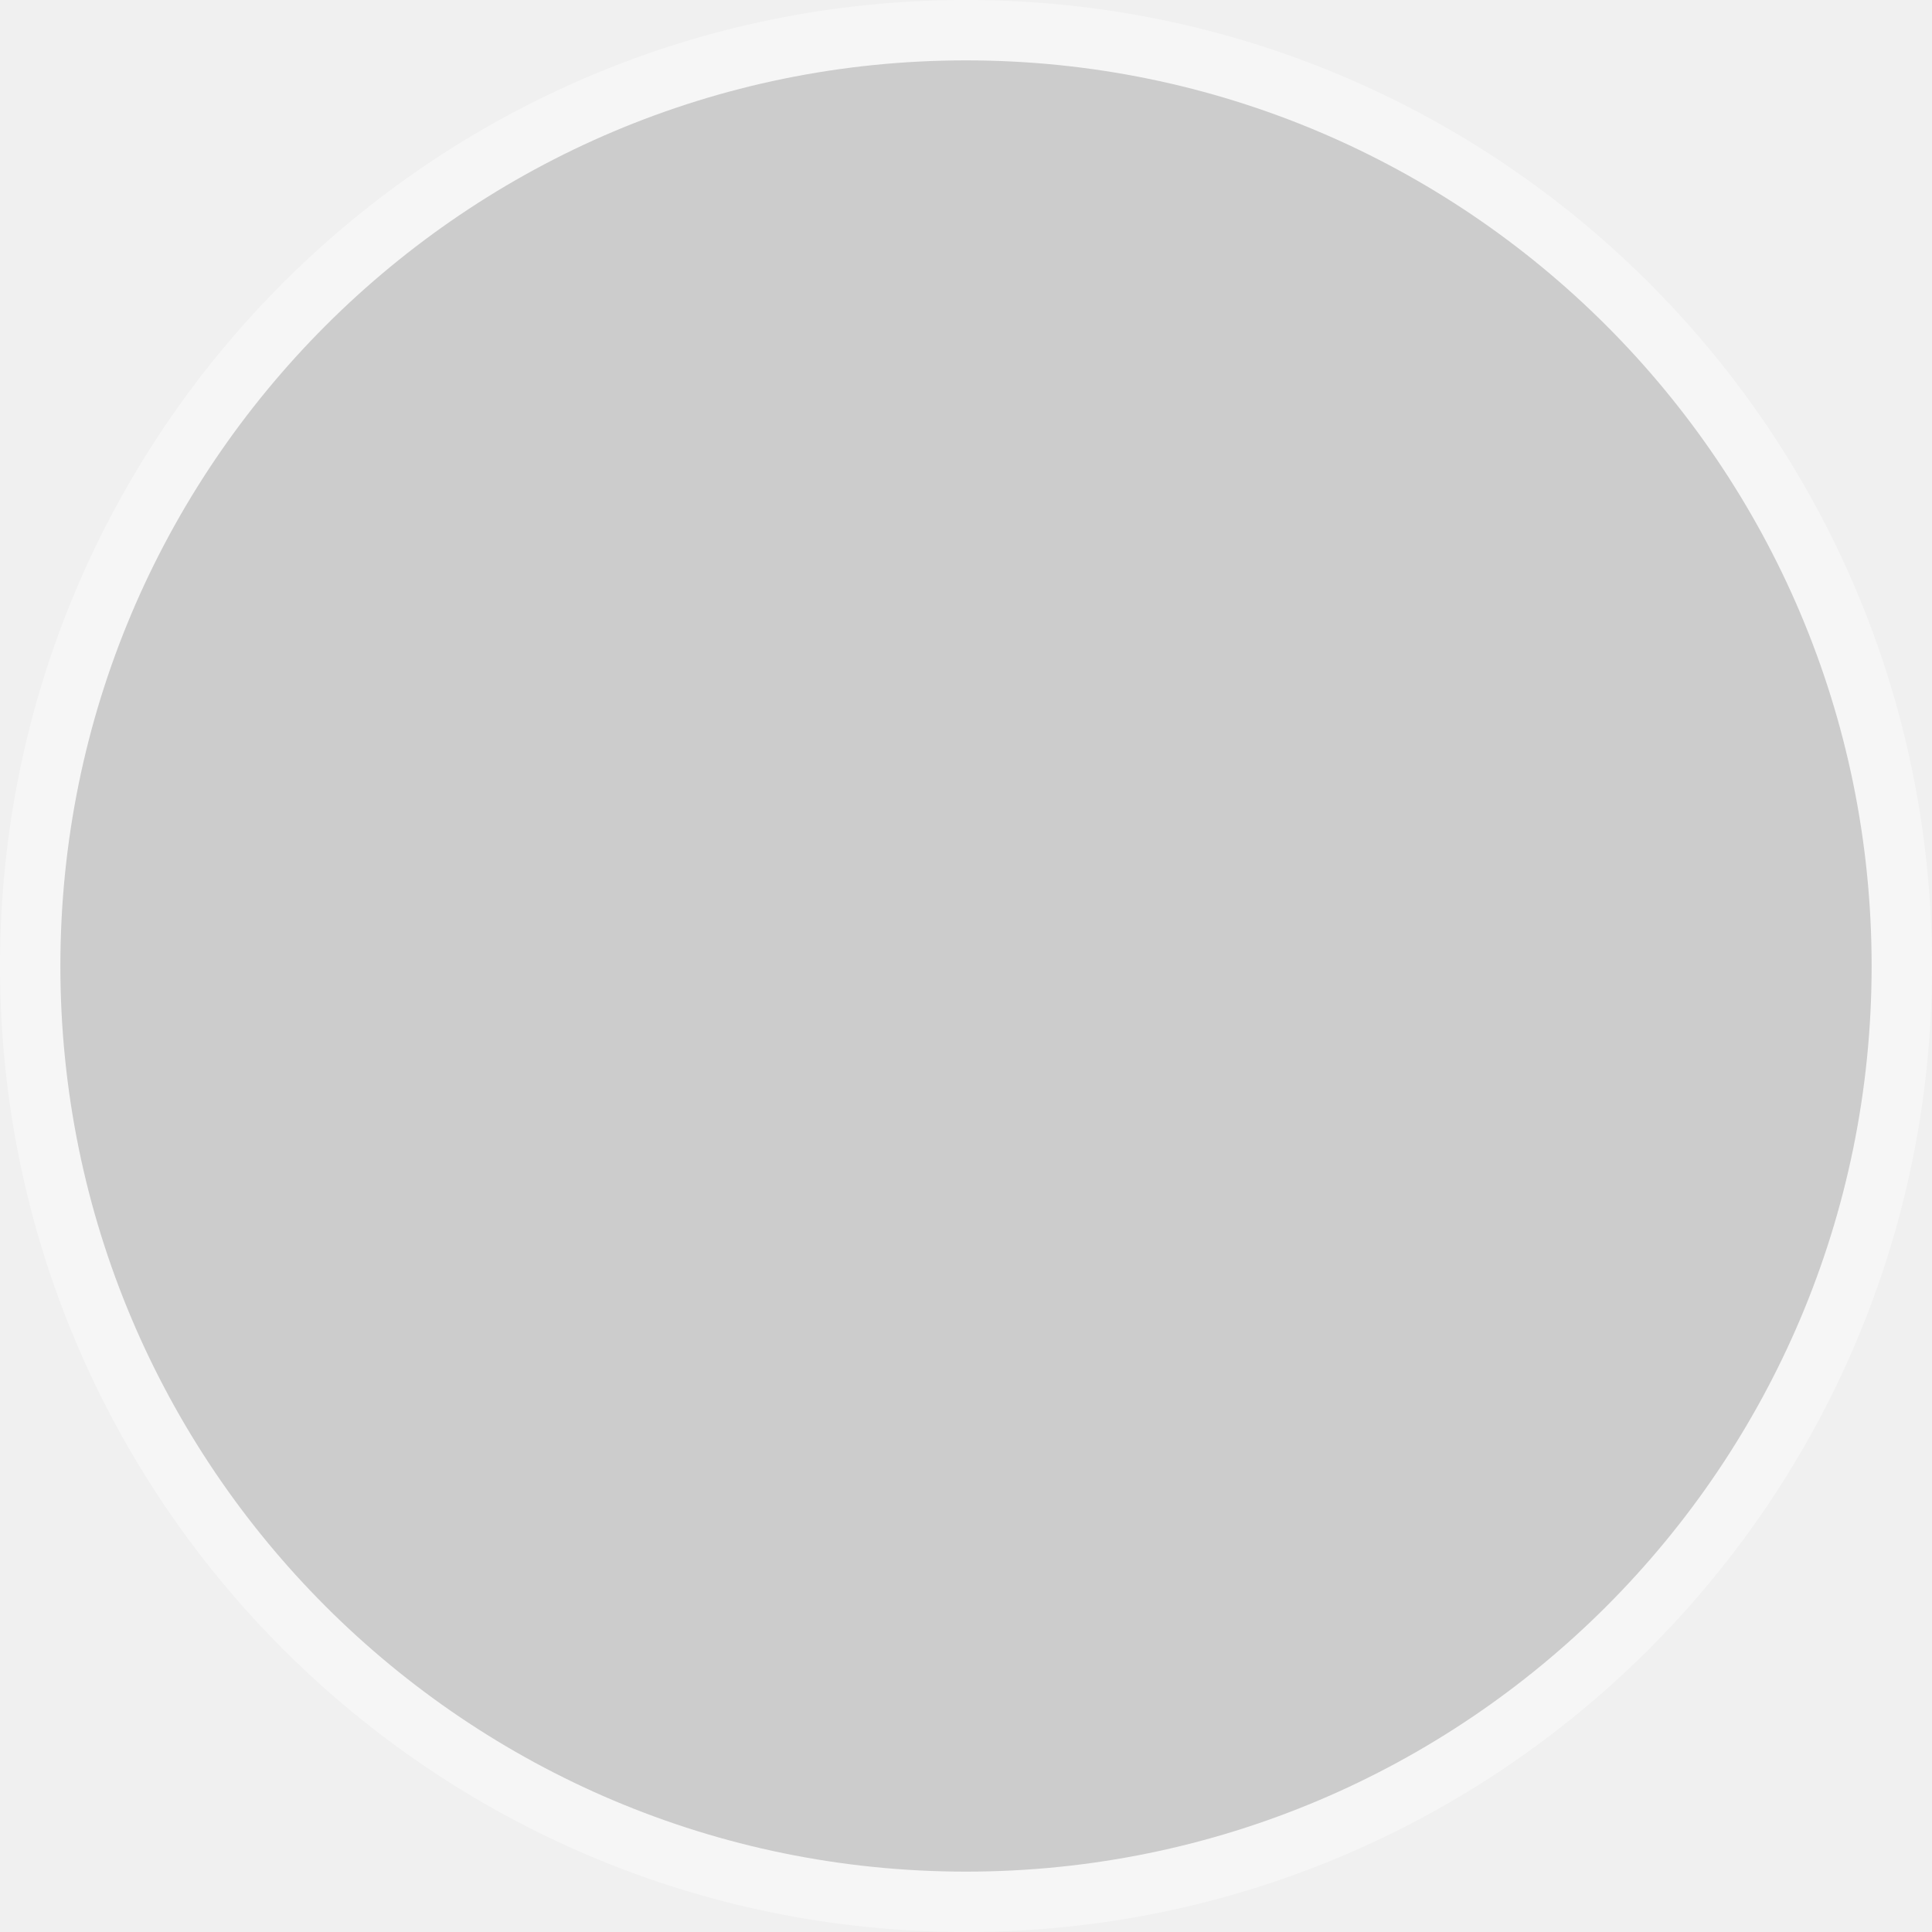
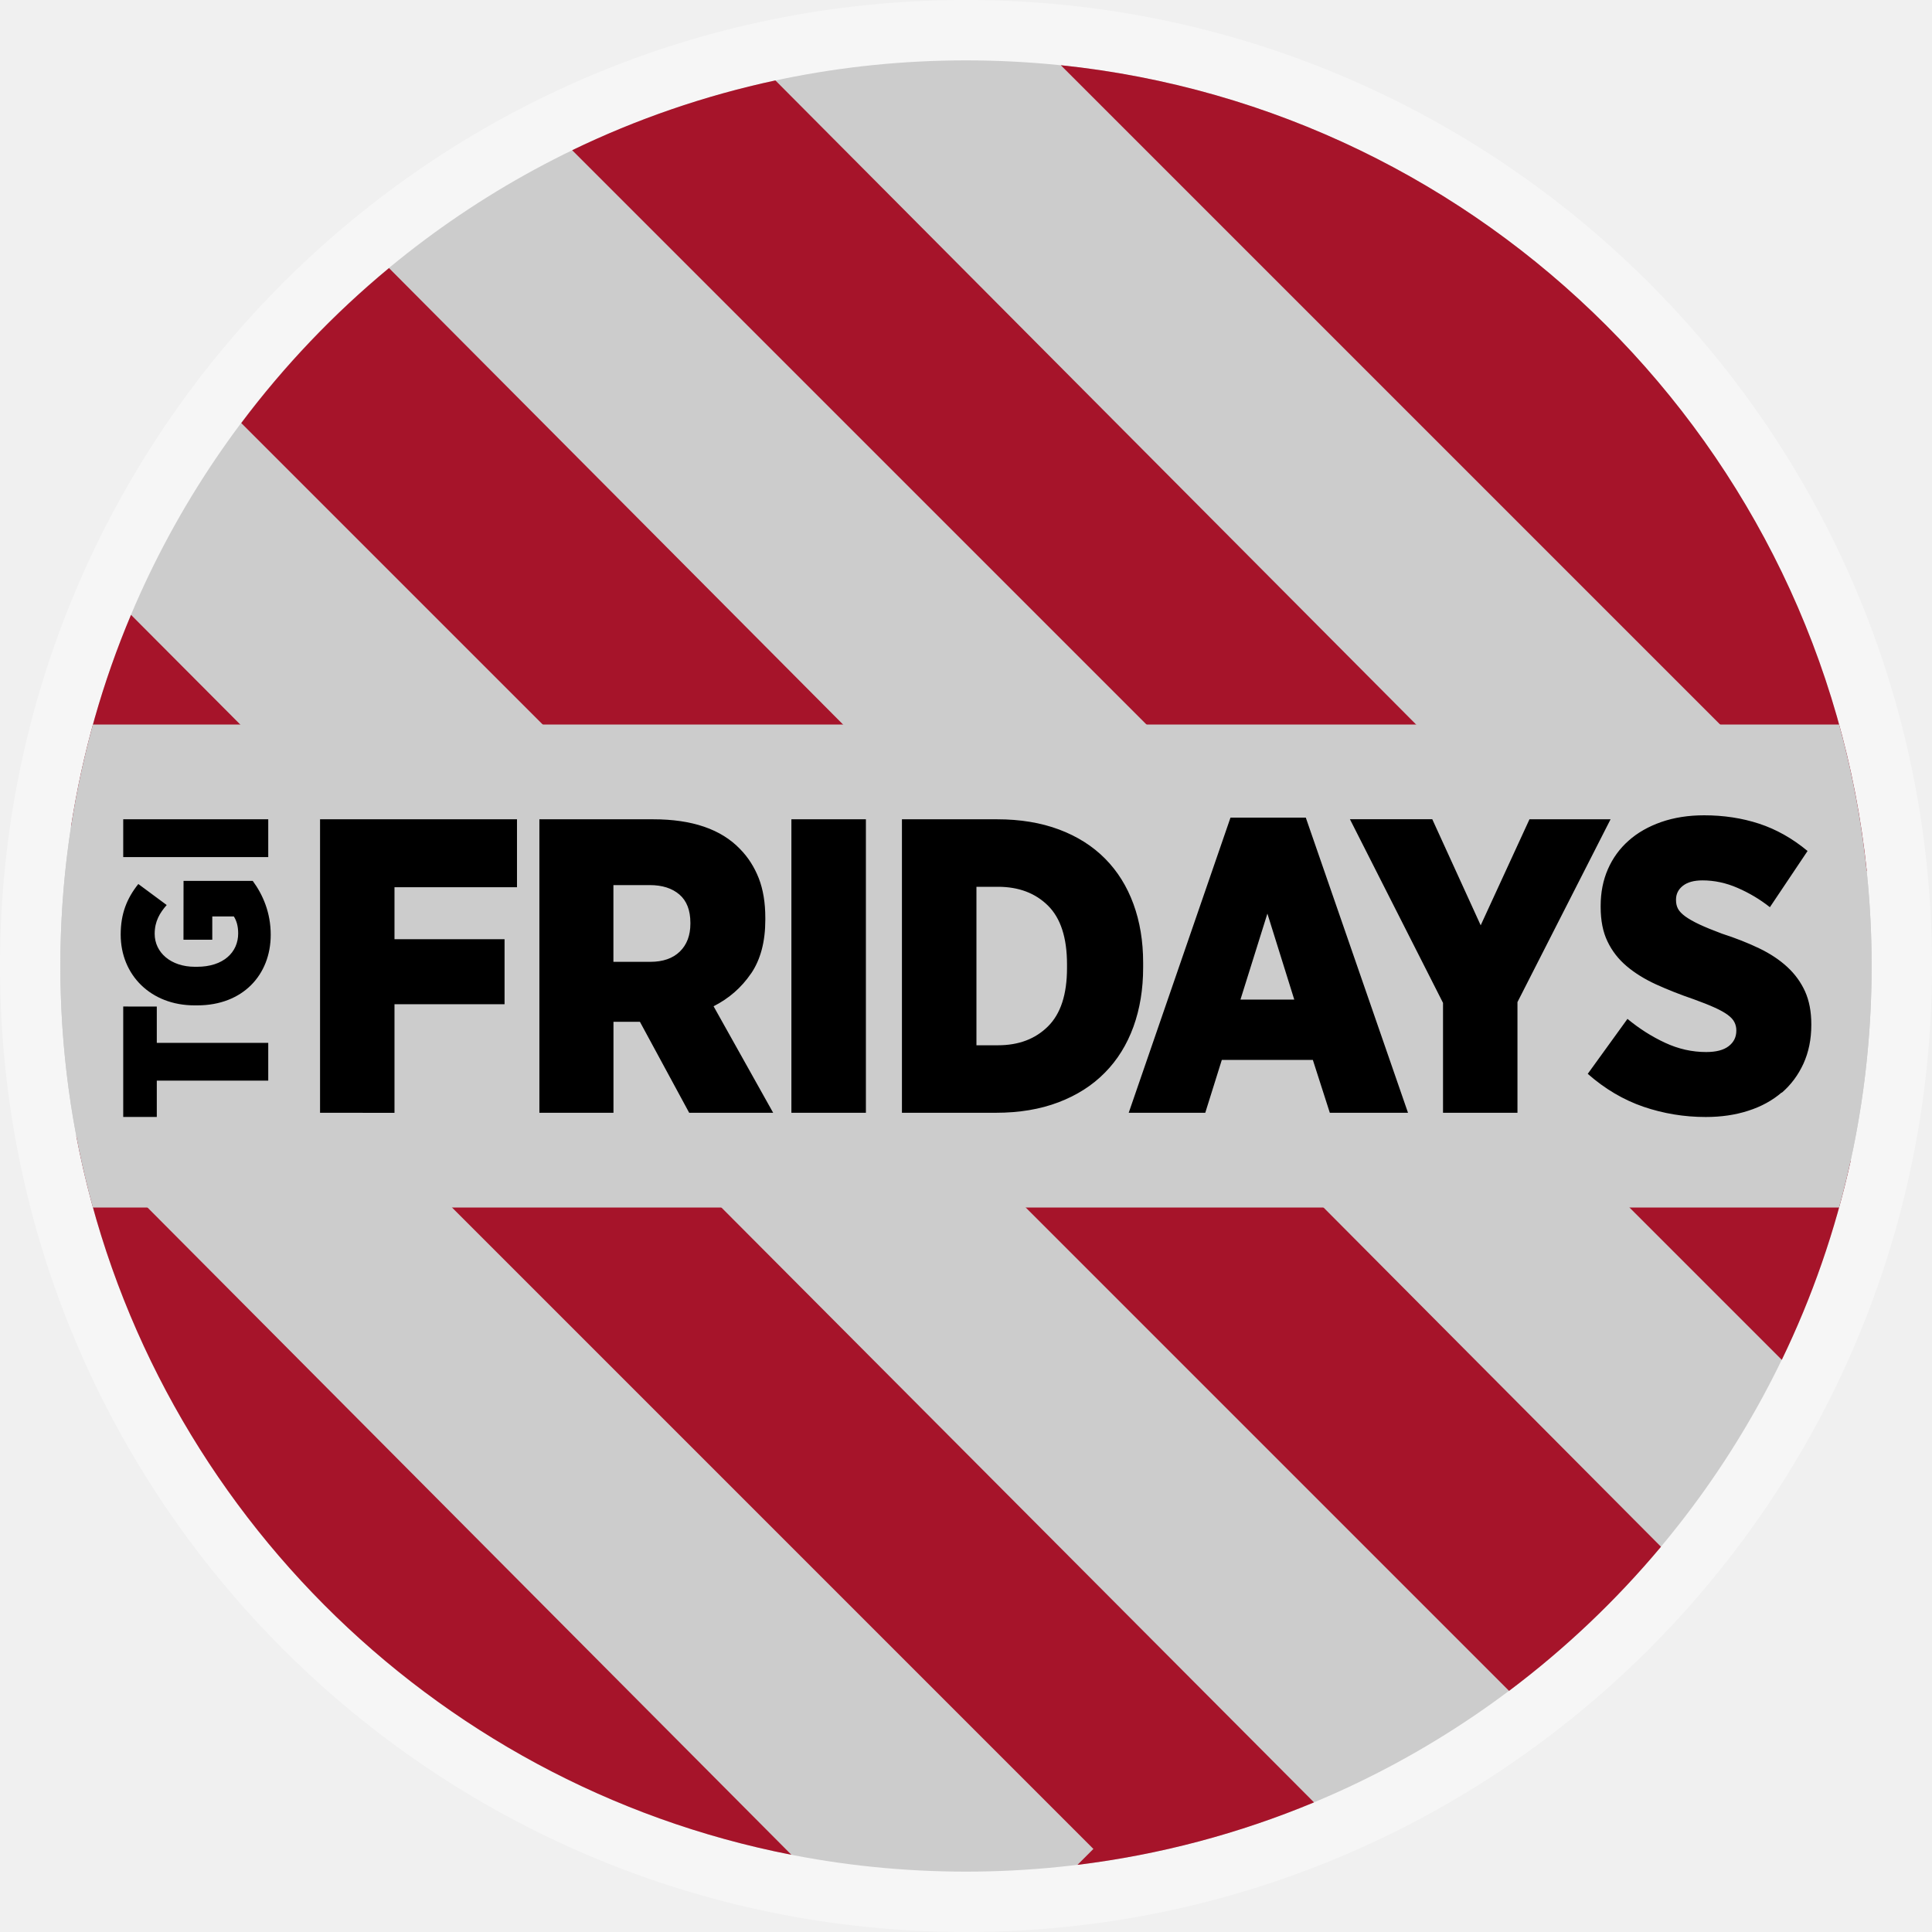
- <svg xmlns:xlink="http://www.w3.org/1999/xlink" height="32" viewBox="0 0 32 32" width="32">
-   <defs>
-     <circle id="a" cx="16" cy="16" r="15" />
-     <mask id="b" fill="#fff">
-       <use fill="none" xlink:href="#a" />
-     </mask>
-   </defs>
+ <svg width="32" height="32" viewBox="0 0 32 32">
  <g fill="none" fill-rule="evenodd">
-     <circle cx="16" cy="16" fill="#fff" fill-opacity=".4" r="16" />
-     <use fill="#ccc" xlink:href="#a" />
-     <path d="m31.554 39.68-36.553-36.693 2.487-2.487 36.623 36.623zm-1-11-26.553-26.693 2.487-2.487 26.623 26.623zm8-1.5-26.553-26.693 2.487-2.487 26.623 26.623zm7.5-3-26.553-26.693 2.487-2.487 26.623 26.623zm-30.501 9-26.553-26.693 2.487-2.487 26.623 26.623z" fill="#a6142a" mask="url(#b)" />
-     <path d="m1 12h30v8h-30z" fill="#ccc" mask="url(#b)" />
-     <path d="m5.301 18.431v-4.861h3.262v1.125h-2.029v.861h1.823v1.077h-1.823v1.799zm7.138-2.306c-.158.232-.364.412-.62.542l.987 1.764h-1.391l-.816-1.507h-.438v1.507h-1.227v-4.861h1.885c.644 0 1.124.164 1.439.493.132.134.235.295.309.482.073.188.109.406.109.657v.034c0 .361-.079.658-.236.889zm-1.004-.826v-.014c0-.208-.061-.365-.182-.469-.121-.104-.285-.156-.49-.156h-.603v1.271h.61c.21 0 .374-.057.49-.17.116-.113.175-.267.175-.462zm1.673 3.132v-4.861h1.234v4.861zm5.826-2.403c0 .357-.054.683-.161.979-.108.296-.265.55-.473.76-.207.211-.463.374-.767.49-.304.116-.65.174-1.038.174h-1.556v-4.861h1.576c.384 0 .727.057 1.028.17s.555.274.761.482c.206.208.362.458.469.75.107.292.161.616.161.972zm-1.261.007v-.063c0-.44-.105-.764-.315-.972-.21-.208-.486-.312-.829-.312h-.356v2.625h.356c.343 0 .619-.104.829-.313.21-.208.315-.53.315-.965zm2.708-2.493h1.247l1.693 4.889h-1.295l-.281-.875h-1.508l-.274.875h-1.268zm.165 3.014h.891l-.445-1.424zm4.787-2.986h1.343l-1.542 3.028v1.833h-1.233v-1.82l-1.542-3.042h1.364l.802 1.757zm4.177 4.525c-.153.132-.337.233-.552.302-.215.07-.45.104-.706.104-.356 0-.701-.057-1.032-.17-.331-.114-.638-.295-.922-.545l.658-.91c.196.162.404.294.624.396.219.102.445.153.679.153.165 0 .289-.032.373-.097.085-.065.127-.151.127-.257v-.007c0-.046-.01-.09-.031-.132-.02-.042-.057-.082-.109-.121-.053-.039-.125-.08-.216-.121-.092-.042-.208-.088-.349-.139-.229-.078-.436-.161-.624-.246-.187-.086-.35-.186-.487-.302-.137-.116-.243-.252-.318-.41-.076-.157-.113-.347-.113-.569v-.021c0-.222.04-.425.12-.607.08-.183.194-.34.343-.472.148-.132.329-.235.541-.309.213-.074.449-.111.709-.111.324 0 .628.046.912.139.283.093.55.243.802.452l-.624.931c-.164-.13-.343-.236-.534-.319-.192-.084-.386-.125-.582-.125-.142 0-.25.03-.326.09-.076.06-.113.137-.113.229v.007c0 .056.011.104.034.146.023.042.063.083.12.125.057.041.135.086.233.132.098.046.223.097.373.153.229.074.434.155.617.243.183.088.338.191.466.309.128.118.226.254.295.406.068.153.103.333.103.542v.014c0 .236-.044.449-.13.639-.087.19-.207.351-.36.483zm-26.913-1.423v.601h1.846v.626h-1.846v.601h-.556v-1.829zm.443-2.082h1.146c.168.229.298.525.298.893 0 .664-.463 1.169-1.215 1.169h-.048c-.721 0-1.222-.501-1.222-1.172 0-.348.103-.601.292-.838l.47.348c-.113.129-.199.268-.199.477 0 .31.268.546.666.546h.034c.439 0 .683-.24.683-.553 0-.122-.028-.212-.072-.281h-.357v.386h-.477zm-.999-.394v-.626h2.402v.626z" fill="#000" mask="url(#b)" />
+     <circle cx="16" cy="16" r="16" fill="#fff" fill-opacity=".4" />
+     <circle cx="16" cy="16" r="15" fill="#ccc" />
+     <path fill="#a6142a" d="m1.177 13.69c.189-1.224.526-2.399.993-3.506l19.594 19.669c-1.232.513-2.546.867-3.918 1.035l.264-.264zm.087 5.125c1.14 6.001 5.854 10.736 11.844 11.906zm11.579-17.483 17.808 17.902c-.253 1.152-.638 2.253-1.139 3.289l-20.035-20.035c1.059-.512 2.187-.903 3.366-1.156zm4.727-.252 13.35 13.35c-.731-7.031-6.319-12.619-13.35-13.35zm-11.128 3.359 21.069 21.18c-.744.889-1.588 1.69-2.516 2.387l-20.999-20.999c.712-.949 1.534-1.811 2.447-2.567z" />
+     <path fill="#ccc" d="m1.539 20c-.351-1.273-.539-2.615-.539-4s.188-2.727.539-4h28.922c.351 1.273.539 2.615.539 4s-.188 2.727-.539 4z" />
+     <path fill="#000" d="m5.301 18.431v-4.861h3.262v1.125h-2.029v.861h1.823v1.077h-1.823v1.799zm7.138-2.306c-.158.232-.364.412-.62.542l.987 1.764h-1.391l-.816-1.507h-.438v1.507h-1.227v-4.861h1.885c.644 0 1.124.164 1.439.493.132.134.235.295.309.482.073.188.109.406.109.657v.034c0 .361-.079.658-.236.889zm-1.004-.826v-.014c0-.208-.061-.365-.182-.469-.121-.104-.285-.156-.49-.156h-.603v1.271h.61c.21 0 .374-.057.49-.17.116-.113.175-.267.175-.462zm1.673 3.132v-4.861h1.234v4.861zm5.826-2.403c0 .357-.054.683-.161.979-.108.296-.265.55-.473.76-.207.211-.463.374-.767.49-.304.116-.65.174-1.038.174h-1.556v-4.861h1.576c.384 0 .727.057 1.028.17s.555.274.761.482c.206.208.362.458.469.75.107.292.161.616.161.972zm-1.261.007v-.063c0-.44-.105-.764-.315-.972-.21-.208-.486-.312-.829-.312h-.356v2.625h.356c.343 0 .619-.104.829-.313.21-.208.315-.53.315-.965zm2.708-2.493h1.247l1.693 4.889h-1.295l-.281-.875h-1.508l-.274.875h-1.268zm.165 3.014h.891l-.445-1.424zm4.787-2.986h1.343l-1.542 3.028v1.833h-1.233v-1.82l-1.542-3.042h1.364l.802 1.757zm4.177 4.525c-.153.132-.337.233-.552.302-.215.07-.45.104-.706.104-.356 0-.701-.057-1.032-.17-.331-.114-.638-.295-.922-.545l.658-.91c.196.162.404.294.624.396.219.102.445.153.679.153.165 0 .289-.032.373-.097.085-.065.127-.151.127-.257v-.007c0-.046-.01-.09-.031-.132-.02-.042-.057-.082-.109-.121-.053-.039-.125-.08-.216-.121-.092-.042-.208-.088-.349-.139-.229-.078-.436-.161-.624-.246-.187-.086-.35-.186-.487-.302-.137-.116-.243-.252-.318-.41-.076-.157-.113-.347-.113-.569v-.021c0-.222.04-.425.12-.607.08-.183.194-.34.343-.472.148-.132.329-.235.541-.309.213-.074.449-.111.709-.111.324 0 .628.046.912.139.283.093.55.243.802.452l-.624.931c-.164-.13-.343-.236-.534-.319-.192-.084-.386-.125-.582-.125-.142 0-.25.03-.326.09-.076.06-.113.137-.113.229v.007c0 .056.011.104.034.146.023.042.063.083.12.125.057.041.135.086.233.132.098.046.223.097.373.153.229.074.434.155.617.243.183.088.338.191.466.309.128.118.226.254.295.406.068.153.103.333.103.542v.014c0 .236-.044.449-.13.639-.087.19-.207.351-.36.483zm-26.913-1.423v.601h1.846v.626h-1.846v.601h-.556v-1.829zm.443-2.082h1.146c.168.229.298.525.298.893 0 .664-.463 1.169-1.215 1.169h-.048c-.721 0-1.222-.501-1.222-1.172 0-.348.103-.601.292-.838l.47.348c-.113.129-.199.268-.199.477 0 .31.268.546.666.546h.034c.439 0 .683-.24.683-.553 0-.122-.028-.212-.072-.281h-.357v.386h-.477zm-.999-.394v-.626h2.402v.626z" />
  </g>
</svg>
